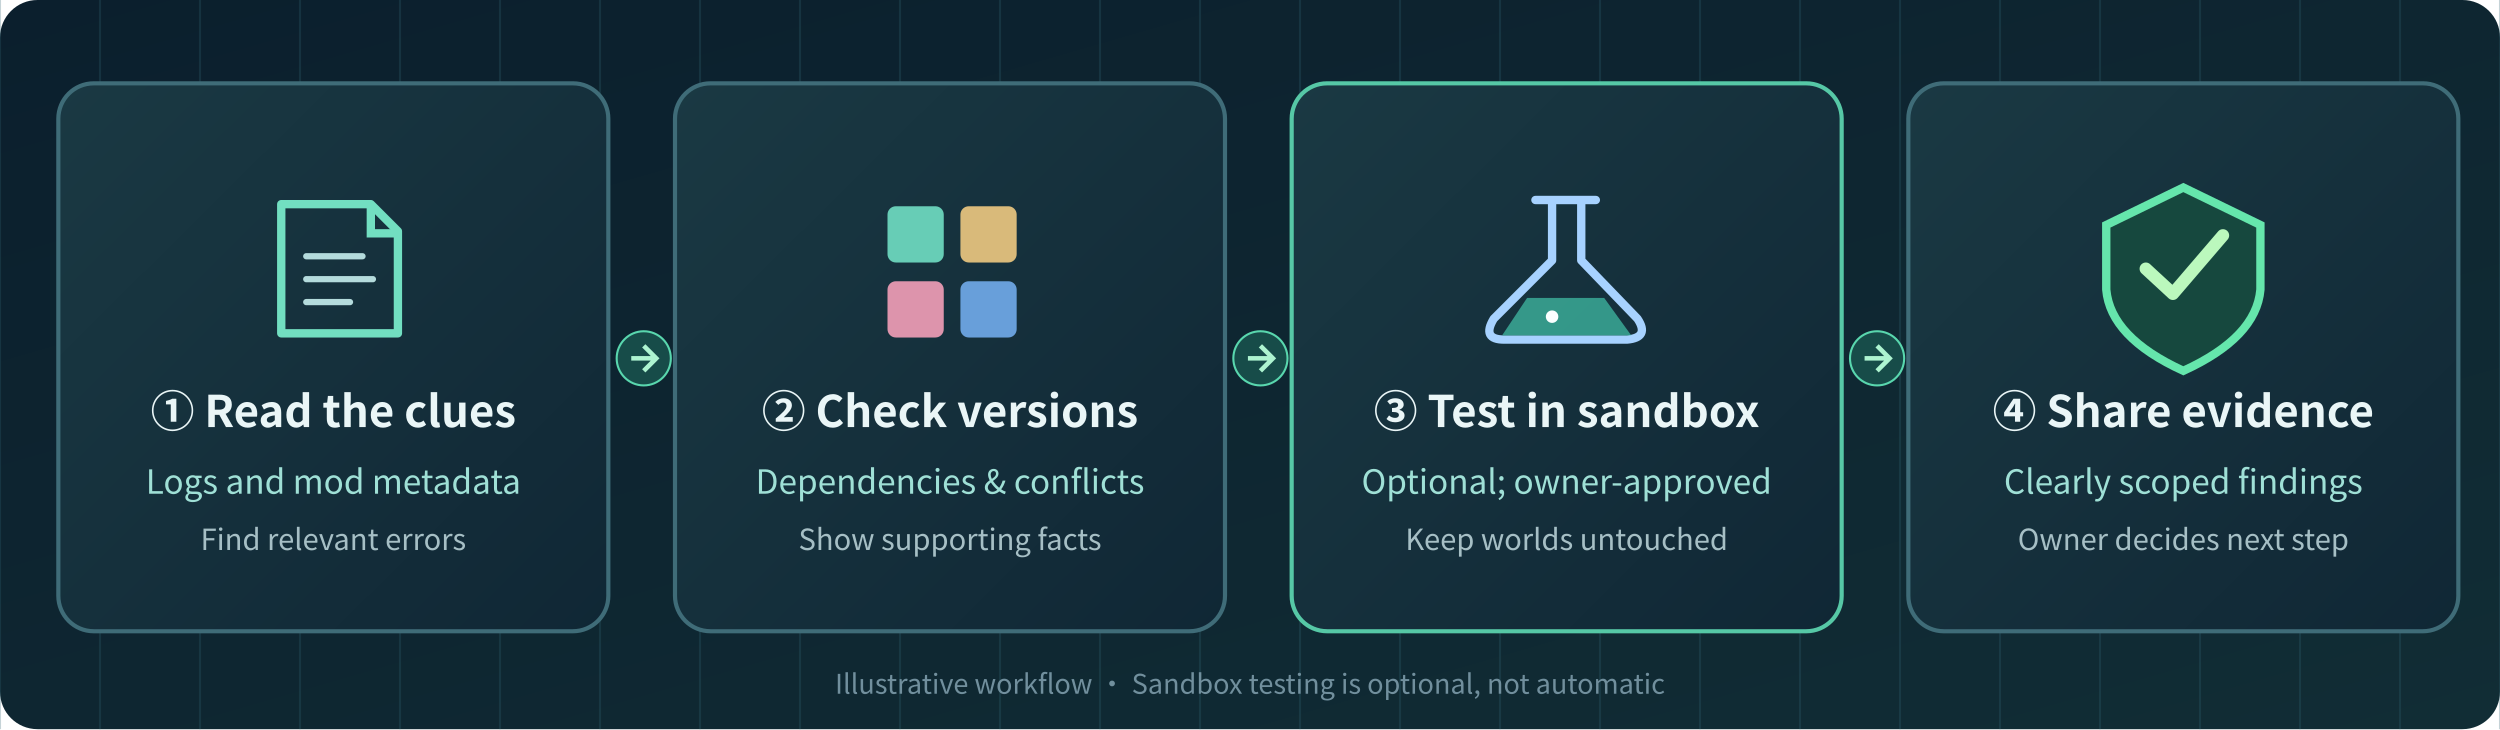
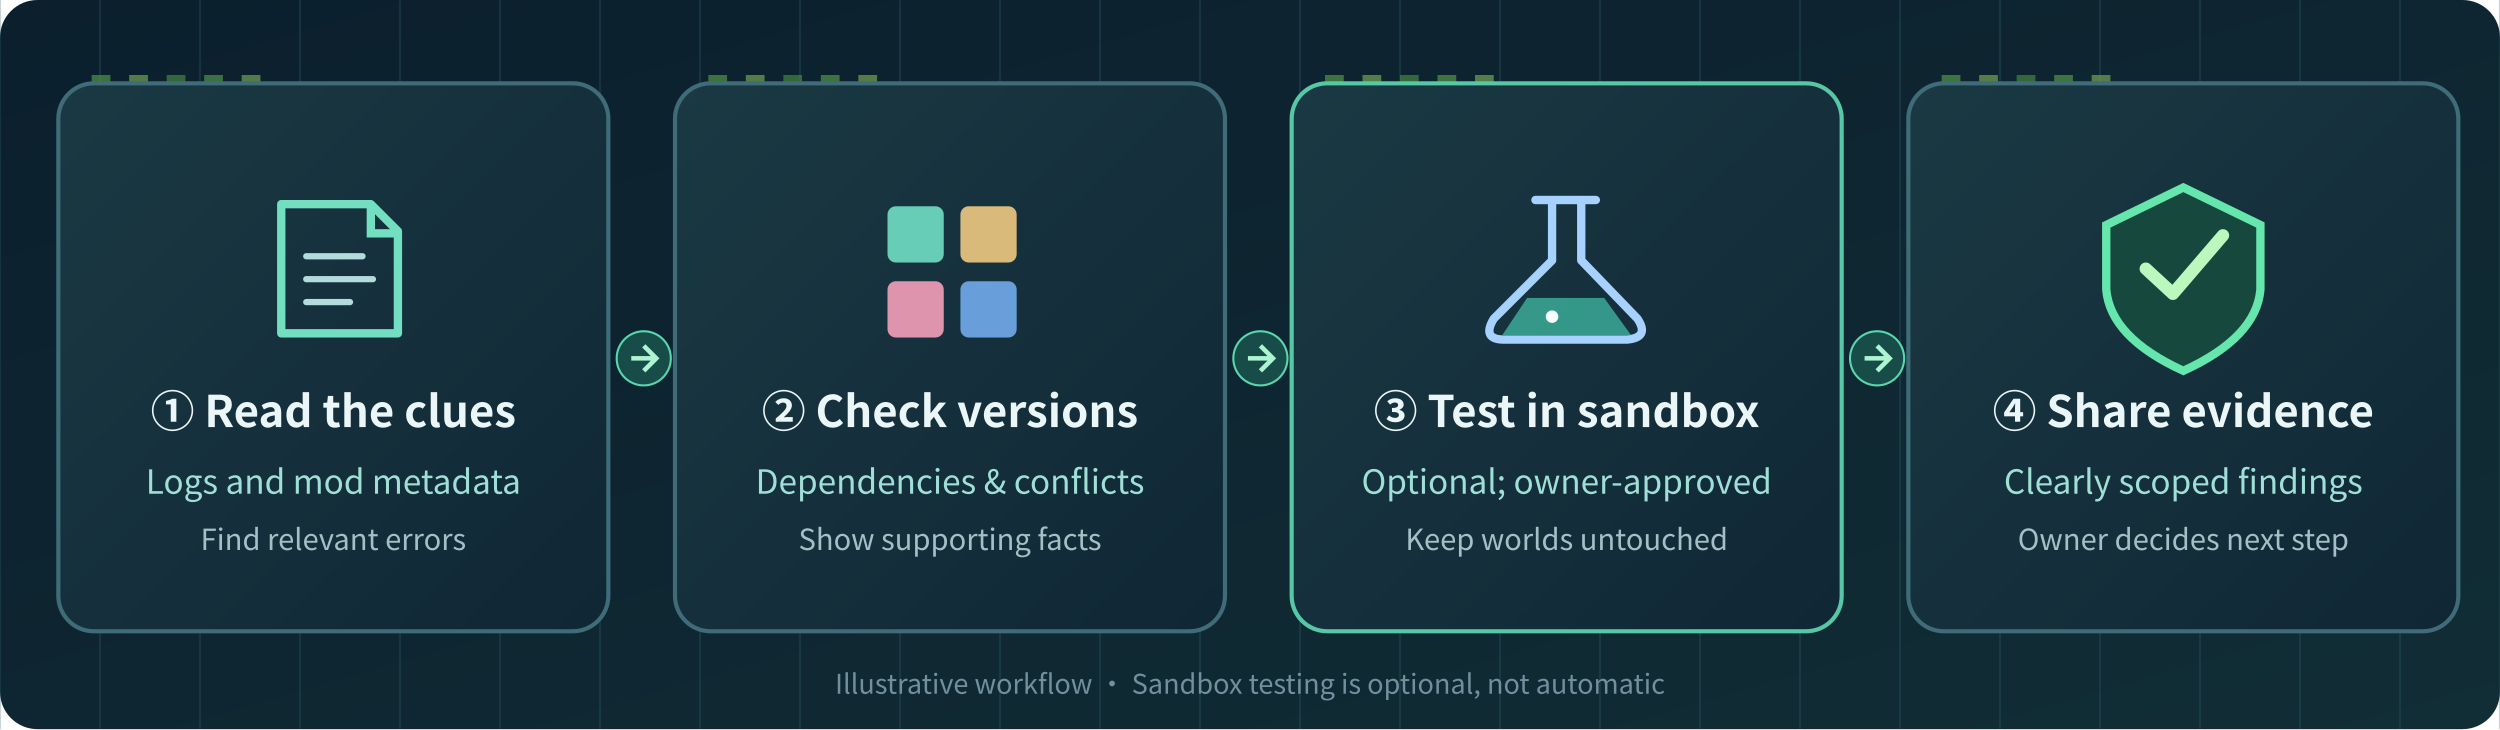
<svg xmlns="http://www.w3.org/2000/svg" viewBox="0 0 1200 350" role="img" aria-labelledby="title">
  <defs>
    <linearGradient id="b" x1="0" x2="1" y1="0" y2="1">
      <stop stop-color="#0b1f2d" />
      <stop offset="1" stop-color="#112d35" />
    </linearGradient>
    <linearGradient id="card" x1="0" y1="0" x2="1" y2="1">
      <stop stop-color="#1a3943" />
      <stop offset="1" stop-color="#102735" />
    </linearGradient>
  </defs>
  <rect width="1200" height="350" fill="url(#b)" rx="18" />
  <g stroke="#2f6271" stroke-opacity=".28">
    <path d="M0 0v350" />
    <path d="M48 0v350" />
    <path d="M96 0v350" />
    <path d="M144 0v350" />
    <path d="M192 0v350" />
    <path d="M240 0v350" />
    <path d="M288 0v350" />
    <path d="M336 0v350" />
    <path d="M384 0v350" />
    <path d="M432 0v350" />
    <path d="M480 0v350" />
    <path d="M528 0v350" />
    <path d="M576 0v350" />
    <path d="M624 0v350" />
    <path d="M672 0v350" />
    <path d="M720 0v350" />
    <path d="M768 0v350" />
    <path d="M816 0v350" />
    <path d="M864 0v350" />
    <path d="M912 0v350" />
    <path d="M960 0v350" />
    <path d="M1008 0v350" />
    <path d="M1056 0v350" />
    <path d="M1104 0v350" />
    <path d="M1152 0v350" />
    <path d="M1200 0v350" />
    <path d="M1248 0v350" />
+   </g>
+   <g aria-hidden="true">
+     <path d="M37 50v-7h7v-7h9v14z" fill="#559c47" opacity=".65" />
+     <path d="M55 50v-7h7v-7h9v14z" fill="#79ac54" opacity=".65" />
+     <path d="M73 50v-7h7v-7h9v14z" fill="#488c40" opacity=".65" />
+     <path d="M91 50v-7h7v-7h9v14z" fill="#559c47" opacity=".65" />
+     <path d="M109 50v-7h7v-7h9v14z" fill="#79ac54" opacity=".65" />
+     <rect x="223" y="63" width="10" height="10" fill="#996642" opacity=".45" />
+     <rect x="223" y="59" width="10" height="4" fill="#75b754" opacity=".74" />
+     <rect x="236" y="63" width="10" height="10" fill="#996642" opacity=".45" />
+     <rect x="236" y="59" width="10" height="4" fill="#75b754" opacity=".74" />
+     <rect x="249" y="63" width="10" height="10" fill="#996642" opacity=".45" />
+     <rect x="249" y="59" width="10" height="4" fill="#75b754" opacity=".74" />
+     <path d="M333 50v-7h7v-7h9v14z" fill="#559c47" opacity=".65" />
+     <path d="M351 50v-7h7v-7h9v14z" fill="#79ac54" opacity=".65" />
+     <path d="M369 50v-7h7v-7h9v14z" fill="#488c40" opacity=".65" />
+     <path d="M387 50v-7h7v-7h9v14z" fill="#559c47" opacity=".65" />
+     <path d="M405 50v-7h7v-7h9v14z" fill="#79ac54" opacity=".65" />
+     <rect x="519" y="63" width="10" height="10" fill="#996642" opacity=".45" />
+     <rect x="519" y="59" width="10" height="4" fill="#75b754" opacity=".74" />
+     <rect x="532" y="63" width="10" height="10" fill="#996642" opacity=".45" />
+     <rect x="532" y="59" width="10" height="4" fill="#75b754" opacity=".74" />
+     <rect x="545" y="63" width="10" height="10" fill="#996642" opacity=".45" />
+     <rect x="545" y="59" width="10" height="4" fill="#75b754" opacity=".74" />
+     <path d="M629 50v-7h7v-7h9v14z" fill="#559c47" opacity=".65" />
+     <path d="M647 50v-7h7v-7h9v14z" fill="#79ac54" opacity=".65" />
+     <path d="M665 50v-7h7v-7h9v14z" fill="#488c40" opacity=".65" />
+     <path d="M683 50v-7h7v-7h9v14z" fill="#559c47" opacity=".65" />
+     <path d="M701 50v-7h7v-7h9v14z" fill="#79ac54" opacity=".65" />
+     <rect x="815" y="63" width="10" height="10" fill="#996642" opacity=".45" />
+     <rect x="815" y="59" width="10" height="4" fill="#75b754" opacity=".74" />
+     <rect x="828" y="63" width="10" height="10" fill="#996642" opacity=".45" />
+     <rect x="828" y="59" width="10" height="4" fill="#75b754" opacity=".74" />
+     <rect x="841" y="63" width="10" height="10" fill="#996642" opacity=".45" />
+     <rect x="841" y="59" width="10" height="4" fill="#75b754" opacity=".74" />
+     <path d="M925 50v-7h7v-7h9v14z" fill="#559c47" opacity=".65" />
+     <path d="M943 50v-7h7v-7h9v14z" fill="#79ac54" opacity=".65" />
+     <path d="M961 50v-7h7v-7h9v14z" fill="#488c40" opacity=".65" />
+     <path d="M979 50v-7h7v-7h9v14z" fill="#559c47" opacity=".65" />
+     <path d="M997 50v-7h7v-7h9v14z" fill="#79ac54" opacity=".65" />
+     <rect x="1111" y="63" width="10" height="10" fill="#996642" opacity=".45" />
+     <rect x="1111" y="59" width="10" height="4" fill="#75b754" opacity=".74" />
+     <rect x="1124" y="63" width="10" height="10" fill="#996642" opacity=".45" />
+     <rect x="1124" y="59" width="10" height="4" fill="#75b754" opacity=".74" />
+     <rect x="1137" y="63" width="10" height="10" fill="#996642" opacity=".45" />
+     <rect x="1137" y="59" width="10" height="4" fill="#75b754" opacity=".74" />
  </g>
  <g>
    <rect x="28" y="40" width="264" height="263" rx="17" fill="url(#card)" stroke="#3f6c78" stroke-width="2" />
    <g transform="translate(160 126)">
      <path d="M-25 -28h43l13 13v49h-56z" stroke="#72dfc1" stroke-width="4" fill="none" stroke-linejoin="round" />
      <path d="M18 -28v14h13" stroke="#72dfc1" stroke-width="4" fill="none" />
      <path d="M-13 -3h27M-13 8h32M-13 19h21" stroke="#b4dbdc" stroke-width="3" stroke-linecap="round" />
    </g>
    <text x="160" y="205" fill="#eaf6f7" text-anchor="middle" font-family="Noto Sans CJK TC,Arial,sans-serif" font-weight="700" font-size="21">① Read the clues</text>
    <text x="160" y="237" fill="#9fe0d6" text-anchor="middle" font-family="Noto Sans CJK TC,Arial,sans-serif" font-size="16">Logs and mod metadata</text>
    <text x="160" y="264" fill="#a6bfc5" text-anchor="middle" font-family="Noto Sans CJK TC,Arial,sans-serif" font-size="14">Find relevant errors</text>
    <circle cx="309" cy="172" r="13" fill="#174c49" stroke="#59d7ae" />
    <path d="M303 172h11m-5 -6 6 6-6 6" stroke="#adf4d0" fill="none" stroke-width="2.2" />
  </g>
  <g>
    <rect x="324" y="40" width="264" height="263" rx="17" fill="url(#card)" stroke="#3f6c78" stroke-width="2" />
    <g transform="translate(456 126)">
      <rect x="-30" y="-27" width="27" height="27" rx="4" fill="#67cdb6" />
      <rect x="5" y="-27" width="27" height="27" rx="4" fill="#d9ba7a" />
      <rect x="-30" y="9" width="27" height="27" rx="4" fill="#dd94ac" />
      <rect x="5" y="9" width="27" height="27" rx="4" fill="#689fda" />
    </g>
    <text x="456" y="205" fill="#eaf6f7" text-anchor="middle" font-family="Noto Sans CJK TC,Arial,sans-serif" font-weight="700" font-size="21">② Check versions</text>
    <text x="456" y="237" fill="#9fe0d6" text-anchor="middle" font-family="Noto Sans CJK TC,Arial,sans-serif" font-size="16">Dependencies &amp; conflicts</text>
    <text x="456" y="264" fill="#a6bfc5" text-anchor="middle" font-family="Noto Sans CJK TC,Arial,sans-serif" font-size="14">Show supporting facts</text>
    <circle cx="605" cy="172" r="13" fill="#174c49" stroke="#59d7ae" />
    <path d="M599 172h11m-5 -6 6 6-6 6" stroke="#adf4d0" fill="none" stroke-width="2.2" />
  </g>
  <g>
    <rect x="620" y="40" width="264" height="263" rx="17" fill="url(#card)" stroke="#56c8a6" stroke-width="2" />
    <g transform="translate(752 126)">
      <path d="M-15 -30h29M-7 -30v29l-28 28q-6 10 5 10h59q11-1 5-10L7 -1v-29" fill="none" stroke="#a7d2ff" stroke-width="4" stroke-linejoin="round" stroke-linecap="round" />
      <path d="M-19 17h37l13 18h-62z" fill="#42c3aa" opacity=".7" />
      <circle cx="-7" cy="26" r="3" fill="#faffff" />
    </g>
    <text x="752" y="205" fill="#eaf6f7" text-anchor="middle" font-family="Noto Sans CJK TC,Arial,sans-serif" font-weight="700" font-size="21">③ Test in sandbox</text>
    <text x="752" y="237" fill="#9fe0d6" text-anchor="middle" font-family="Noto Sans CJK TC,Arial,sans-serif" font-size="16">Optional; owner-approved</text>
    <text x="752" y="264" fill="#a6bfc5" text-anchor="middle" font-family="Noto Sans CJK TC,Arial,sans-serif" font-size="14">Keep worlds untouched</text>
    <circle cx="901" cy="172" r="13" fill="#174c49" stroke="#59d7ae" />
    <path d="M895 172h11m-5 -6 6 6-6 6" stroke="#adf4d0" fill="none" stroke-width="2.2" />
  </g>
  <g>
    <rect x="916" y="40" width="264" height="263" rx="17" fill="url(#card)" stroke="#3f6c78" stroke-width="2" />
    <g transform="translate(1048 126)">
      <path d="M0 -36l37 18v31q-2 23-37 39-35-16-37-39v-31z" fill="#16483e" stroke="#65e6ac" stroke-width="4" />
      <path d="M-18 3l13 12 24-28" stroke="#bbf8bd" stroke-width="6" fill="none" stroke-linecap="round" stroke-linejoin="round" />
    </g>
    <text x="1048" y="205" fill="#eaf6f7" text-anchor="middle" font-family="Noto Sans CJK TC,Arial,sans-serif" font-weight="700" font-size="21">④ Share evidence</text>
    <text x="1048" y="237" fill="#9fe0d6" text-anchor="middle" font-family="Noto Sans CJK TC,Arial,sans-serif" font-size="16">Clearly scoped findings</text>
    <text x="1048" y="264" fill="#a6bfc5" text-anchor="middle" font-family="Noto Sans CJK TC,Arial,sans-serif" font-size="14">Owner decides next step</text>
  </g>
  <text x="600" y="333" fill="#718f9d" text-anchor="middle" font-family="Noto Sans CJK TC,Arial,sans-serif" font-size="13">Illustrative workflow · Sandbox testing is optional, not automatic</text>
</svg>
